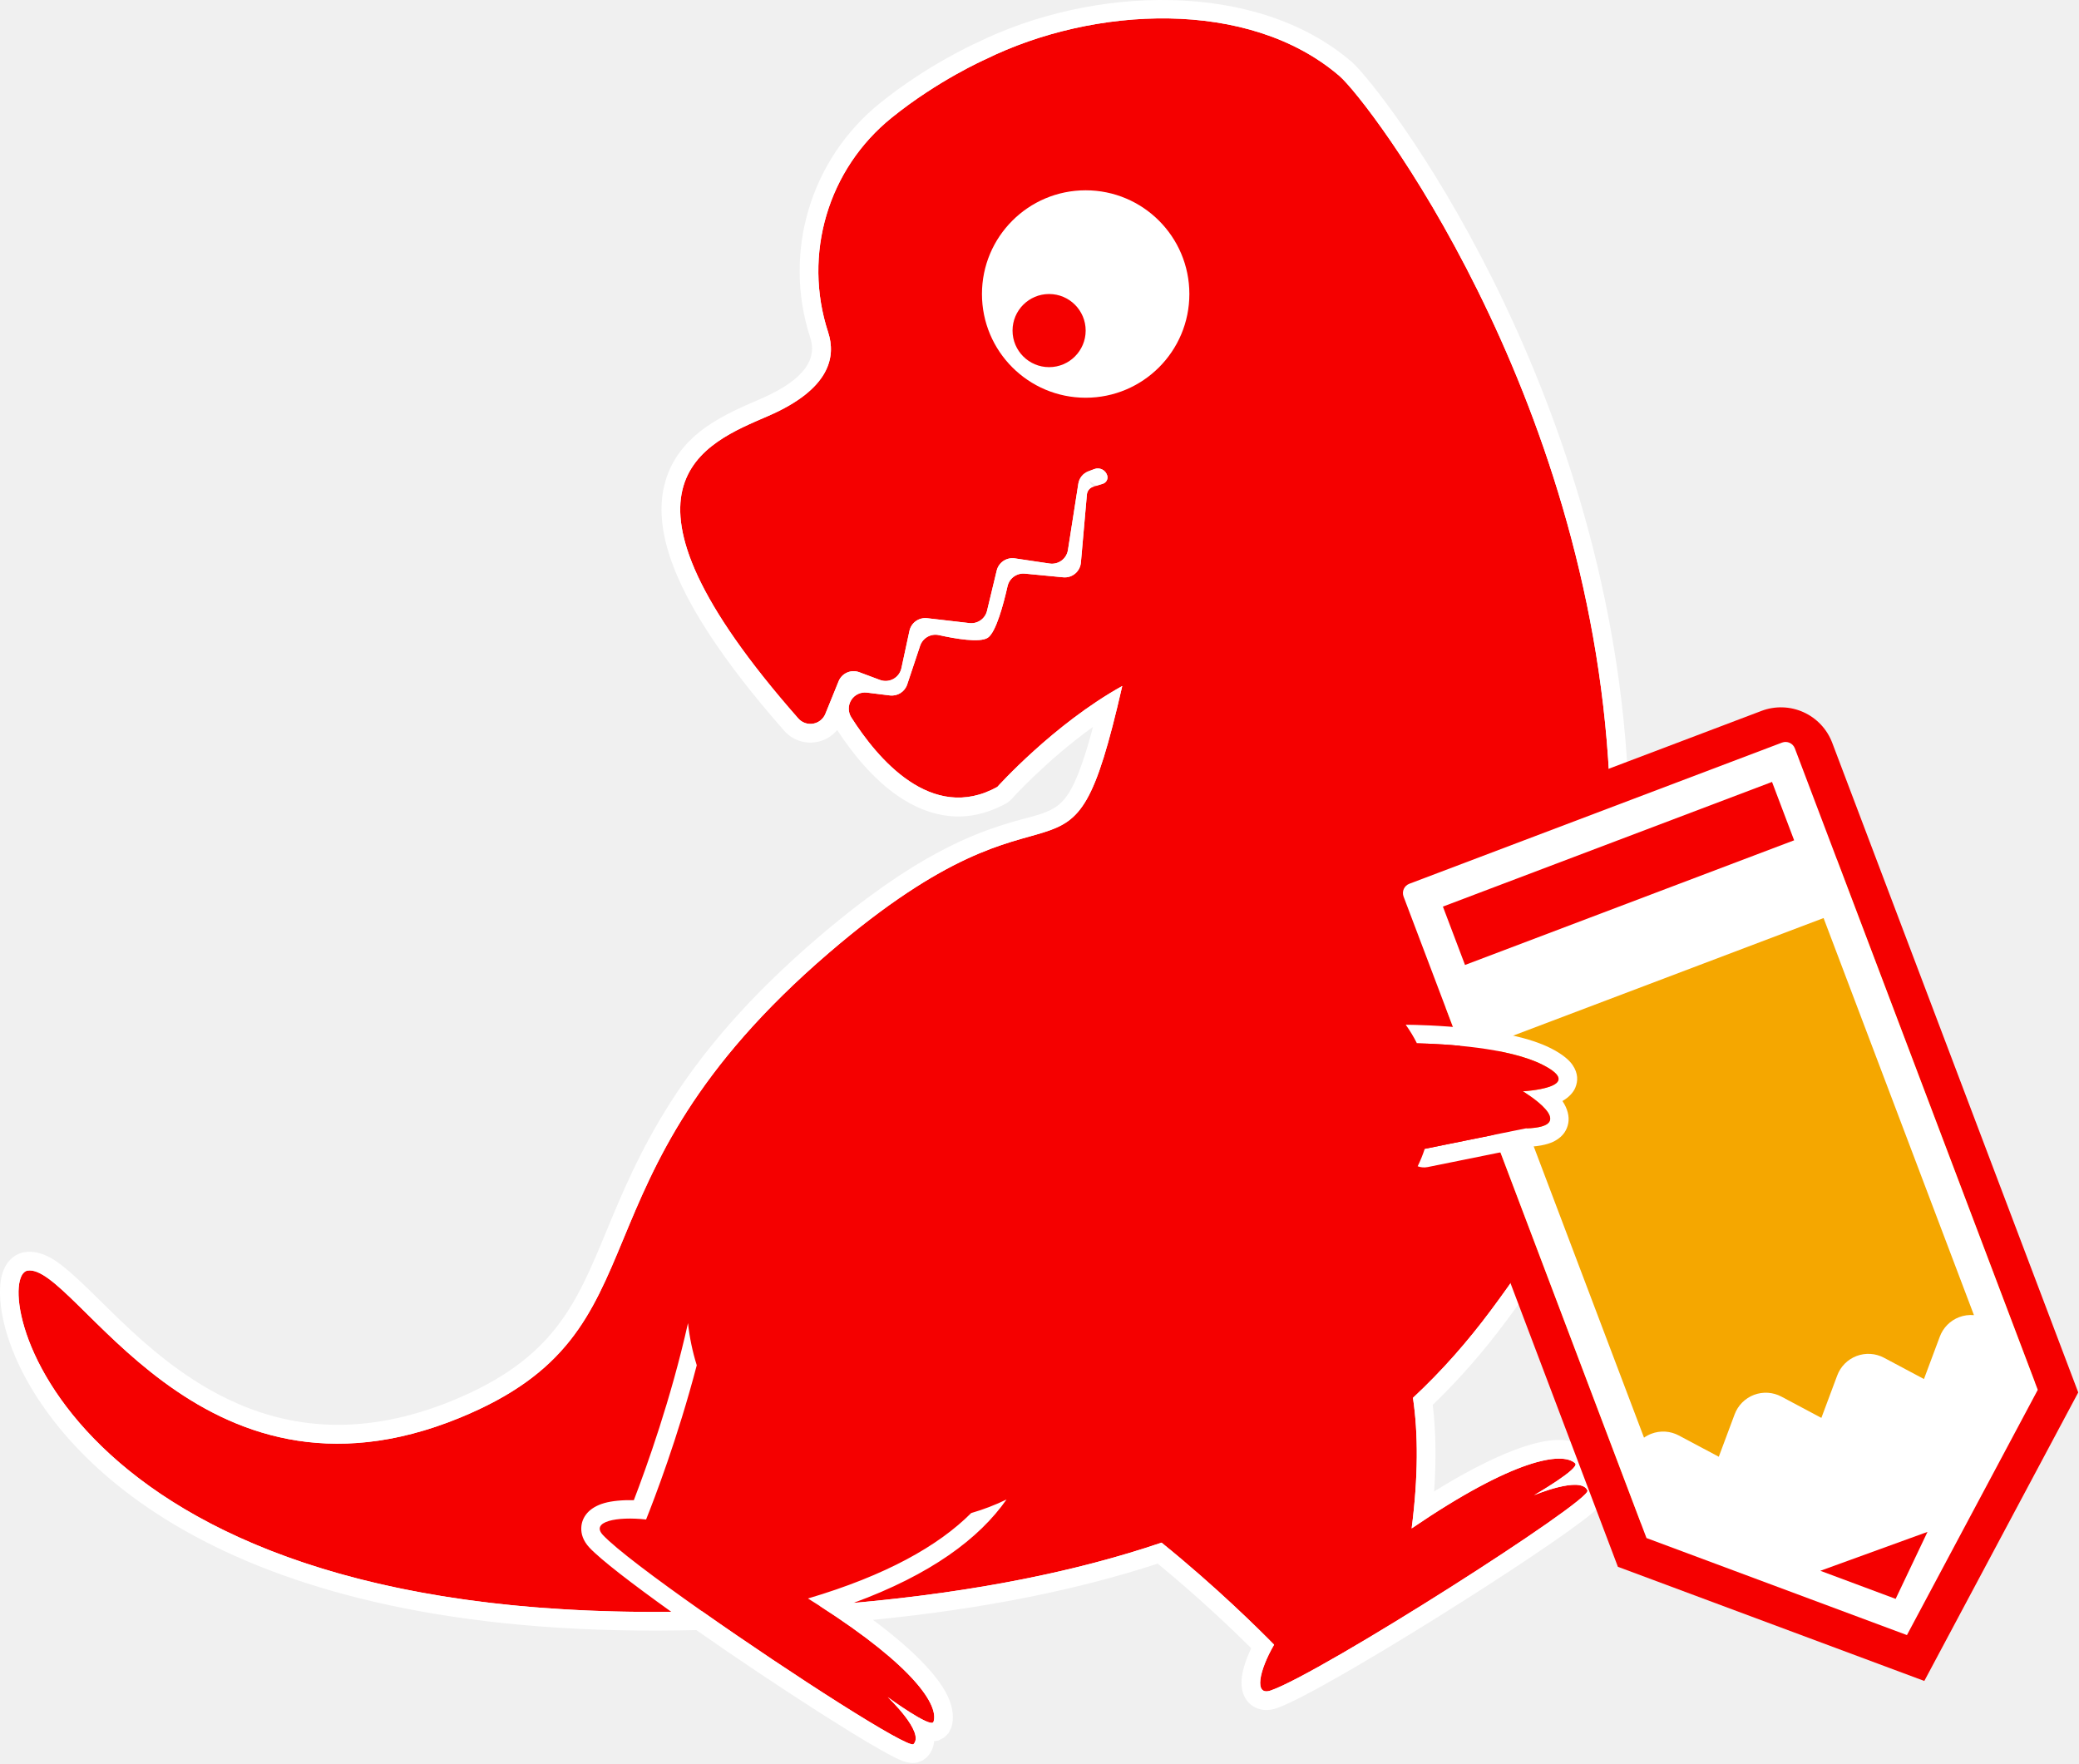
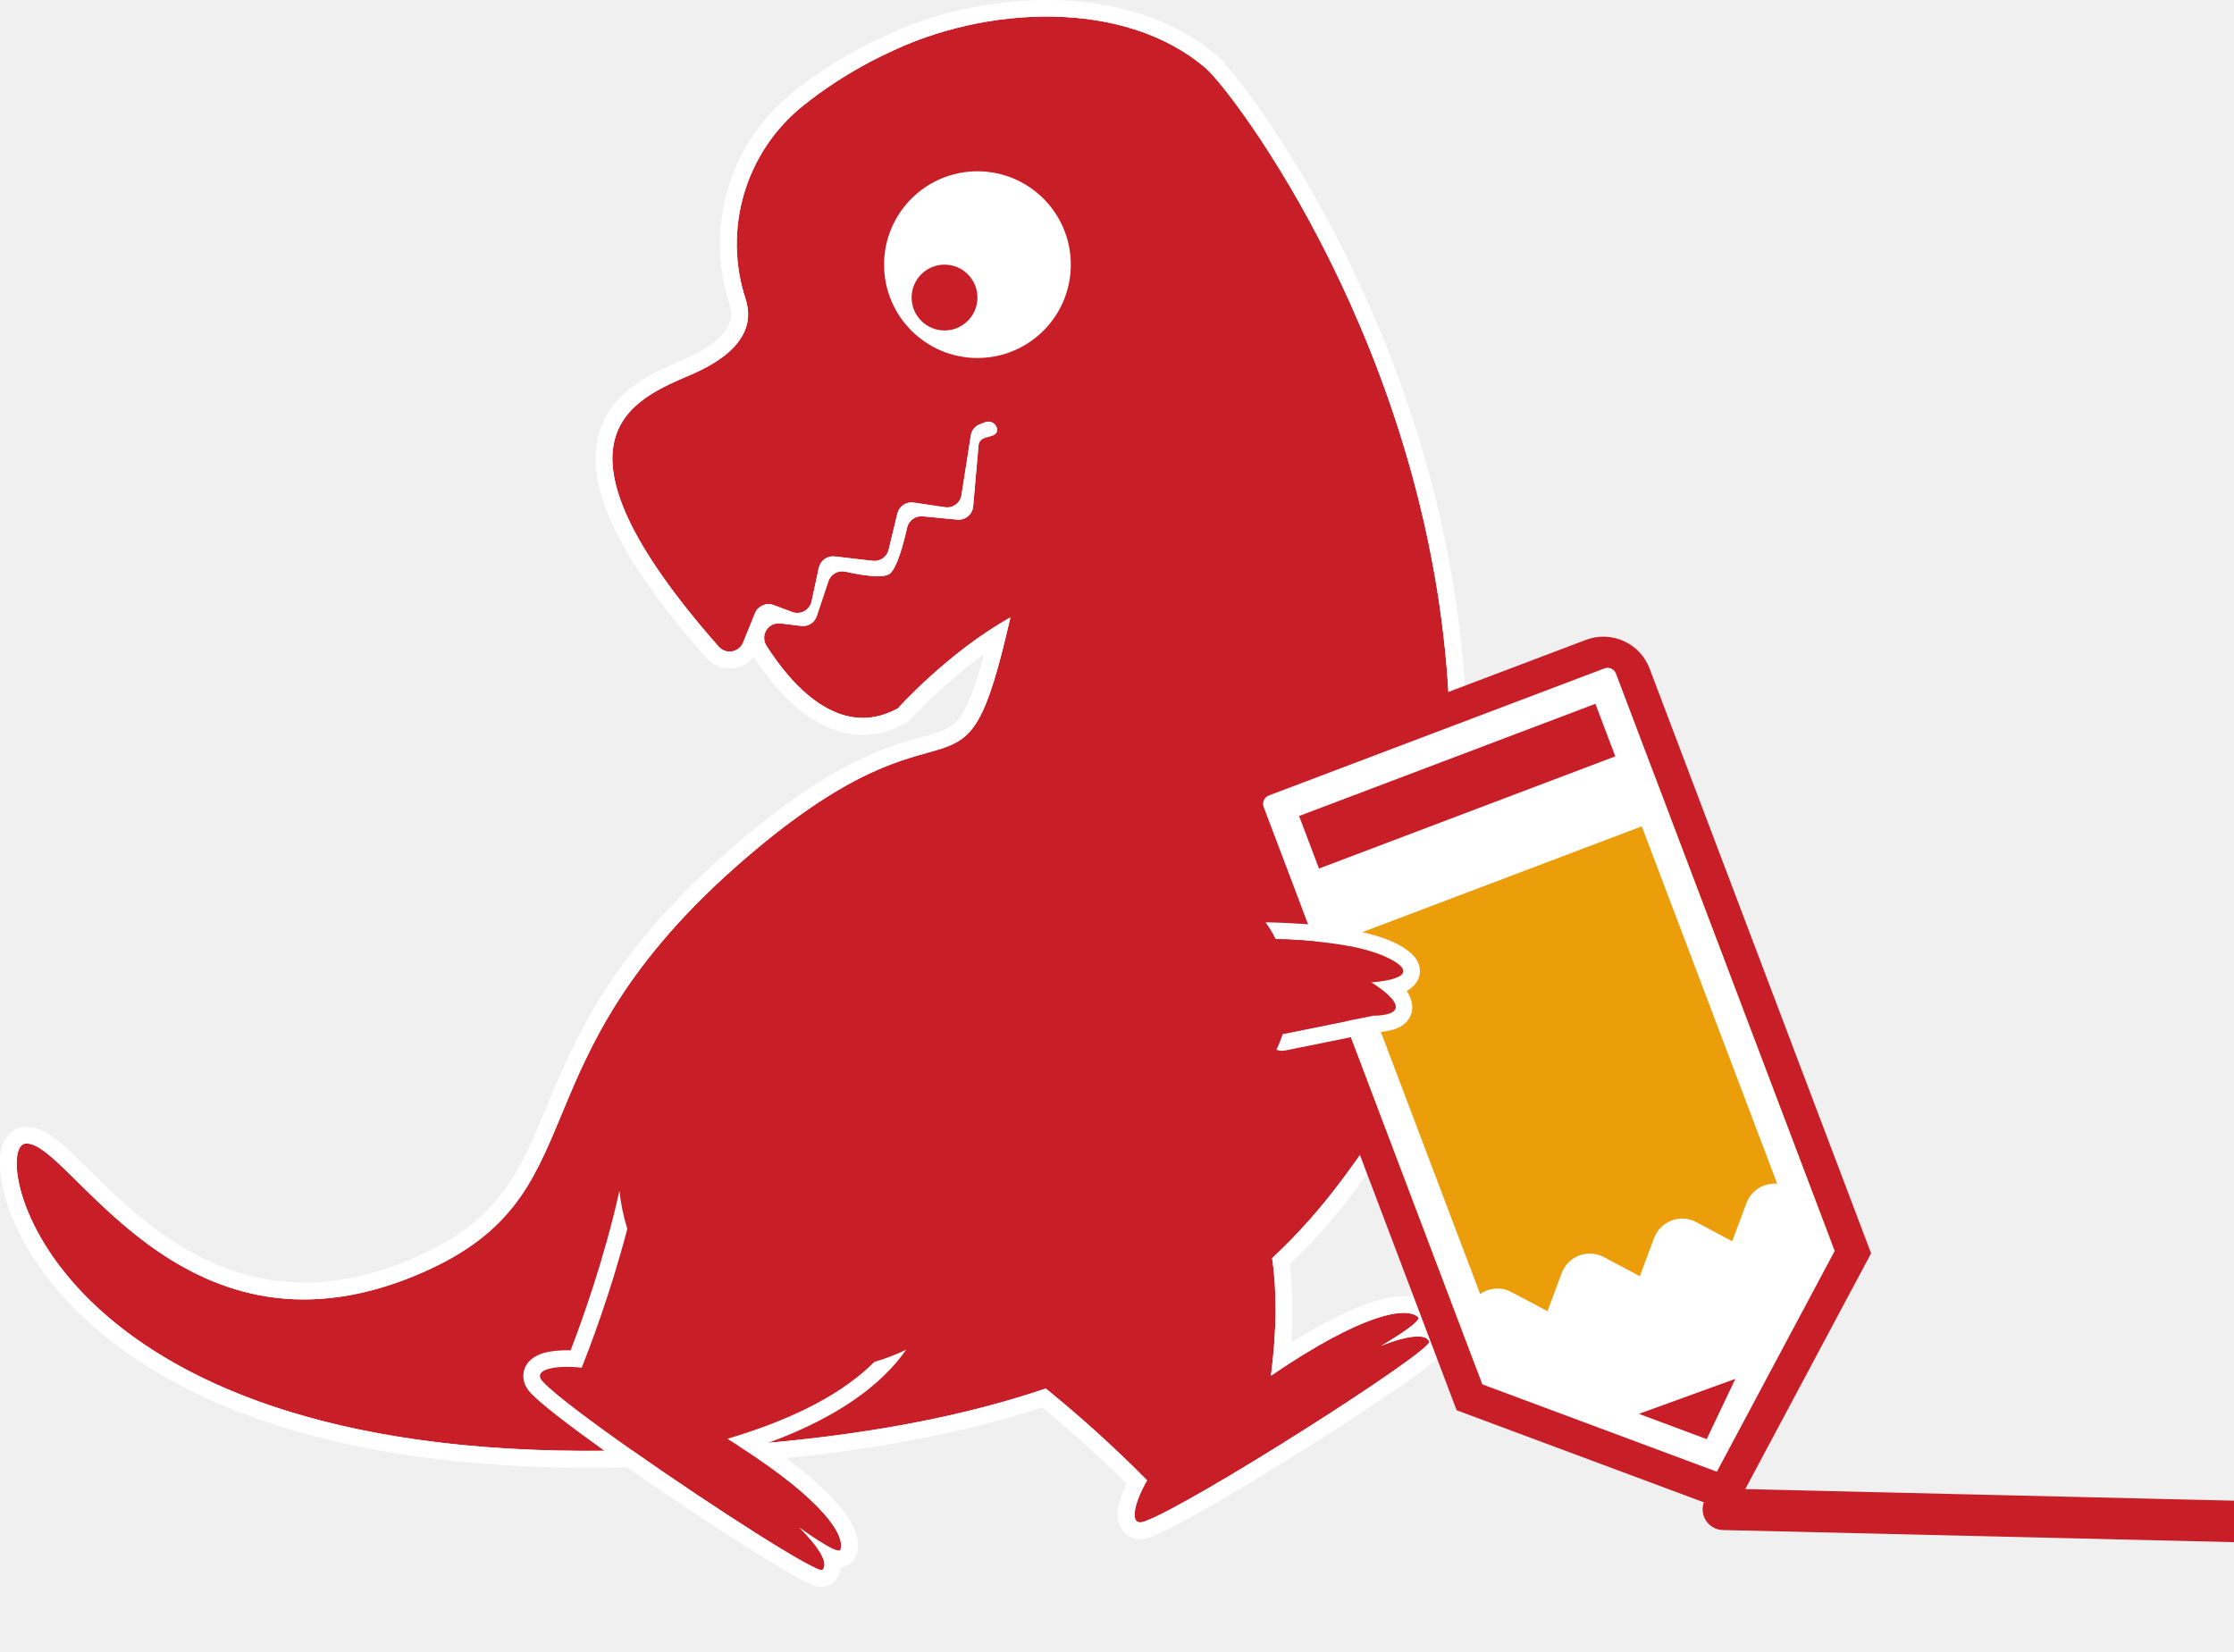
- <svg xmlns="http://www.w3.org/2000/svg" width="100%" height="100%" viewBox="0 0 1173 995" version="1.1" xml:space="preserve" style="fill-rule:evenodd;clip-rule:evenodd;stroke-linejoin:round;stroke-miterlimit:2;">
+ <svg xmlns="http://www.w3.org/2000/svg" width="100%" height="100%" viewBox="0 0 1400 1035" version="1.1" xml:space="preserve" style="fill-rule:evenodd;clip-rule:evenodd;stroke-linejoin:round;stroke-miterlimit:2;">
+   <line x1="1080" y1="946" x2="3355" y2="1000" style="fill:none;stroke:rgb(200,30,40);stroke-width:26;stroke-linecap:round;" />
  <g transform="matrix(1,0,0,1,-653.872,-2307.632)">
    <g transform="matrix(1,0,0,1,-809.7337,1258.655)">
      <g transform="matrix(-0.891008,0.66708,0.70712,0.944489,2060.853,-1312.433)">
-         <path d="M1698.306,2222.155C1744.685,2207.849 1796.726,2184.238 1856.309,2148.231C1836.156,2199.118 1838.18,2220.792 1845.286,2225.38C1848.382,2227.379 1856.349,2202.79 1856.349,2202.79C1856.349,2202.79 1851.9,2226.898 1860.15,2228.182C1863.729,2228.739 1888.328,2166.671 1905.616,2116.725C1908.709,2114.646 1911.822,2112.536 1914.953,2110.394C2174.034,1933.21 2093.206,1784.424 2075.815,1793.031C2054.074,1803.789 2084.225,1939.229 1945.155,1973.233C1831.467,2001.031 1834.71,1912.455 1654.144,1901.057C1496.505,1891.106 1548.206,1958.326 1454.032,1882.99C1493.537,1877.91 1535.407,1885.813 1535.407,1885.813C1573.251,1880.858 1575.39,1840.216 1573.512,1817.305C1573.26,1814.323 1571.209,1811.745 1568.245,1810.684C1565.28,1809.622 1561.932,1810.267 1559.646,1812.34L1551.201,1819.997C1548.384,1822.551 1544.05,1822.877 1540.84,1820.778L1523.845,1809.666C1520.386,1807.404 1515.674,1807.977 1512.937,1810.994C1507.531,1816.944 1498.771,1825.724 1493.933,1825.988C1488.923,1826.262 1477.197,1817.501 1470.26,1811.915C1467.116,1809.382 1462.467,1809.451 1459.409,1812.075L1444.97,1824.47C1443.353,1825.858 1441.214,1826.58 1439.029,1826.475C1436.845,1826.37 1434.795,1825.446 1433.336,1823.909L1410.238,1799.586C1408.997,1798.28 1407.044,1797.81 1405.292,1798.396L1400.469,1800.012C1398.736,1800.592 1396.831,1799.751 1396.193,1798.124L1396.178,1798.085C1395.699,1796.863 1395.781,1795.508 1396.404,1794.345C1397.027,1793.182 1398.135,1792.316 1399.462,1791.956L1402.584,1791.107C1405.352,1790.355 1408.336,1791.062 1410.398,1792.96L1434.769,1815.383C1437.996,1818.353 1443.159,1818.31 1446.33,1815.287L1458.858,1803.348C1461.849,1800.497 1466.653,1800.274 1469.926,1802.834L1486.06,1815.451C1489.255,1817.949 1493.923,1817.804 1496.937,1815.114L1512.614,1801.12C1515.682,1798.382 1520.452,1798.287 1523.639,1800.901L1538.236,1812.875C1540.034,1814.351 1542.424,1815.016 1544.784,1814.697C1547.143,1814.378 1549.239,1813.107 1550.526,1811.214L1556.564,1802.338C1558.964,1798.81 1563.905,1797.725 1567.71,1799.891C1572.094,1802.387 1577.891,1805.687 1582.948,1808.553C1585.386,1809.941 1588.414,1810.035 1590.943,1808.802C1593.473,1807.569 1595.143,1805.185 1595.354,1802.506C1607.777,1654.27 1549.729,1670.514 1515.672,1678.165C1482.28,1685.667 1470.085,1674.872 1465.933,1663.316C1452.633,1626.192 1416.343,1600.726 1374.829,1599.385C1344.627,1598.347 1319.26,1603.896 1319.26,1603.896C1258.99,1614.527 1193.719,1655.972 1180.613,1711.696C1176.352,1729.811 1174.616,1903.442 1284.058,2057.353C1371.781,2180.72 1413.999,2205.274 1494.486,2227.709C1512.883,2232.837 1532.04,2236.718 1552.307,2238.775C1561.021,2253.989 1574.128,2270.507 1592.499,2288.379C1529.761,2291.024 1508.023,2302.021 1506.378,2310.315C1505.688,2313.794 1532.752,2310.752 1532.752,2310.752C1532.752,2310.752 1507.574,2316.636 1509.656,2324.276C1511.03,2329.314 1672.361,2317.904 1698.834,2310.059C1707.776,2307.408 1697.34,2298.93 1683.646,2293.467C1685.052,2283.497 1689.494,2254.922 1698.306,2222.155Z" style="fill:rgb(245,0,0);" />
+         <path d="M1698.306,2222.155C1744.685,2207.849 1796.726,2184.238 1856.309,2148.231C1836.156,2199.118 1838.18,2220.792 1845.286,2225.38C1848.382,2227.379 1856.349,2202.79 1856.349,2202.79C1856.349,2202.79 1851.9,2226.898 1860.15,2228.182C1863.729,2228.739 1888.328,2166.671 1905.616,2116.725C1908.709,2114.646 1911.822,2112.536 1914.953,2110.394C2174.034,1933.21 2093.206,1784.424 2075.815,1793.031C2054.074,1803.789 2084.225,1939.229 1945.155,1973.233C1831.467,2001.031 1834.71,1912.455 1654.144,1901.057C1496.505,1891.106 1548.206,1958.326 1454.032,1882.99C1493.537,1877.91 1535.407,1885.813 1535.407,1885.813C1573.251,1880.858 1575.39,1840.216 1573.512,1817.305C1573.26,1814.323 1571.209,1811.745 1568.245,1810.684C1565.28,1809.622 1561.932,1810.267 1559.646,1812.34L1551.201,1819.997C1548.384,1822.551 1544.05,1822.877 1540.84,1820.778L1523.845,1809.666C1520.386,1807.404 1515.674,1807.977 1512.937,1810.994C1507.531,1816.944 1498.771,1825.724 1493.933,1825.988C1488.923,1826.262 1477.197,1817.501 1470.26,1811.915C1467.116,1809.382 1462.467,1809.451 1459.409,1812.075L1444.97,1824.47C1443.353,1825.858 1441.214,1826.58 1439.029,1826.475C1436.845,1826.37 1434.795,1825.446 1433.336,1823.909L1410.238,1799.586C1408.997,1798.28 1407.044,1797.81 1405.292,1798.396L1400.469,1800.012C1398.736,1800.592 1396.831,1799.751 1396.193,1798.124L1396.178,1798.085C1395.699,1796.863 1395.781,1795.508 1396.404,1794.345C1397.027,1793.182 1398.135,1792.316 1399.462,1791.956L1402.584,1791.107C1405.352,1790.355 1408.336,1791.062 1410.398,1792.96L1434.769,1815.383C1437.996,1818.353 1443.159,1818.31 1446.33,1815.287L1458.858,1803.348C1461.849,1800.497 1466.653,1800.274 1469.926,1802.834L1486.06,1815.451C1489.255,1817.949 1493.923,1817.804 1496.937,1815.114L1512.614,1801.12C1515.682,1798.382 1520.452,1798.287 1523.639,1800.901L1538.236,1812.875C1540.034,1814.351 1542.424,1815.016 1544.784,1814.697C1547.143,1814.378 1549.239,1813.107 1550.526,1811.214L1556.564,1802.338C1558.964,1798.81 1563.905,1797.725 1567.71,1799.891C1572.094,1802.387 1577.891,1805.687 1582.948,1808.553C1585.386,1809.941 1588.414,1810.035 1590.943,1808.802C1593.473,1807.569 1595.143,1805.185 1595.354,1802.506C1607.777,1654.27 1549.729,1670.514 1515.672,1678.165C1482.28,1685.667 1470.085,1674.872 1465.933,1663.316C1452.633,1626.192 1416.343,1600.726 1374.829,1599.385C1344.627,1598.347 1319.26,1603.896 1319.26,1603.896C1258.99,1614.527 1193.719,1655.972 1180.613,1711.696C1176.352,1729.811 1174.616,1903.442 1284.058,2057.353C1371.781,2180.72 1413.999,2205.274 1494.486,2227.709C1512.883,2232.837 1532.04,2236.718 1552.307,2238.775C1561.021,2253.989 1574.128,2270.507 1592.499,2288.379C1529.761,2291.024 1508.023,2302.021 1506.378,2310.315C1505.688,2313.794 1532.752,2310.752 1532.752,2310.752C1532.752,2310.752 1507.574,2316.636 1509.656,2324.276C1511.03,2329.314 1672.361,2317.904 1698.834,2310.059C1707.776,2307.408 1697.34,2298.93 1683.646,2293.467C1685.052,2283.497 1689.494,2254.922 1698.306,2222.155Z" style="fill:rgb(200,30,40);" />
      </g>
      <g transform="matrix(-0.891008,0.66708,0.70712,0.944489,2060.853,-1312.433)">
        <path d="M1862.541,2236.744L1864.358,2236.257C1865.563,2235.733 1867.79,2234.381 1869.841,2231.312C1876.577,2221.233 1897.885,2167.532 1913.652,2122.295C1915.929,2120.757 1918.217,2119.202 1920.515,2117.631C2107.185,1989.967 2120.71,1875.66 2106.91,1822.184C2102.182,1803.861 2093.868,1791.984 2087.563,1787.373C2081.438,1782.894 2075.584,1783.051 2071.413,1785.115C2067.856,1786.876 2064.652,1790.159 2062.33,1795.292C2059.141,1802.34 2057.282,1814.276 2054.921,1828.929C2047.964,1872.115 2034.869,1942.063 1942.778,1964.581C1889.305,1977.655 1863.394,1963.055 1829.556,1944.153C1792.702,1923.565 1747.276,1897.978 1654.777,1892.139C1589.47,1888.016 1558.871,1896.837 1539.399,1903.726C1529.596,1907.195 1523.269,1910.49 1515.931,1910.246C1510.862,1910.077 1505.437,1907.989 1497.775,1903.502C1492.304,1900.298 1485.947,1895.962 1478.285,1890.25C1507.931,1889.731 1533.548,1894.578 1533.548,1894.578C1534.589,1894.774 1535.658,1894.804 1536.71,1894.667C1559.812,1891.642 1572.162,1877.887 1578.304,1861.229C1583.56,1846.973 1583.956,1830.477 1583.076,1818.147C1587.139,1819.062 1591.478,1818.603 1595.293,1816.743C1600.737,1814.09 1604.334,1808.965 1604.8,1803.203C1608.659,1757.143 1605.746,1726.425 1599.109,1706.189C1594.147,1691.058 1587.003,1681.286 1579.003,1675.007C1568.473,1666.743 1556.232,1664.24 1543.955,1664.586C1533.25,1664.887 1522.558,1667.43 1513.477,1669.47C1488.042,1675.184 1478.069,1669.249 1474.909,1660.454C1460.348,1619.808 1420.617,1591.925 1375.165,1590.453C1345.239,1589.425 1319.86,1594.608 1317.347,1595.14C1253.633,1606.437 1185.217,1650.859 1171.363,1709.76C1167.019,1728.228 1164.611,1905.418 1276.189,2062.332C1365.941,2188.553 1409.453,2213.327 1491.801,2236.281C1509.245,2241.143 1527.353,2244.911 1546.406,2247.129C1552.893,2257.709 1561.384,2268.891 1572.161,2280.673C1538.208,2283.48 1518.705,2289.183 1508.933,2294.778C1501.051,2299.29 1497.897,2304.476 1497.065,2308.671L1496.959,2311.551L1497.811,2314.423L1499.626,2316.983L1501.289,2318.209C1499.999,2320.935 1499.74,2323.786 1500.48,2326.502L1502.224,2329.86L1505.008,2332.197C1506.201,2332.881 1509.19,2333.928 1513.93,2334.231C1541.824,2336.018 1677.396,2325.781 1701.673,2318.586C1706.443,2317.173 1708.931,2314.654 1710.258,2312.275C1711.58,2309.905 1711.999,2307.281 1711.343,2304.439C1710.791,2302.044 1709.221,2299.146 1706.254,2296.329C1703.491,2293.706 1699.154,2290.825 1693.993,2288.227C1695.893,2276.028 1699.766,2254.037 1706.24,2229.083C1745.991,2216.369 1789.834,2196.972 1838.871,2169.005C1831.321,2192.939 1829.912,2208.507 1831.353,2217.628C1832.645,2225.797 1836.292,2230.404 1839.935,2232.756L1842.686,2234.01L1845.814,2234.433L1849.03,2233.899L1850.89,2232.958C1853.013,2235.171 1855.674,2236.544 1858.608,2237.001L1861.362,2237.059L1862.541,2236.744ZM1841.676,2156.914C1788.154,2188.081 1740.848,2209.032 1698.306,2222.155C1689.494,2254.922 1685.052,2283.497 1683.646,2293.467C1697.34,2298.93 1707.776,2307.408 1698.834,2310.059C1672.361,2317.904 1511.03,2329.314 1509.656,2324.276C1507.574,2316.636 1532.752,2310.752 1532.752,2310.752C1532.752,2310.752 1505.688,2313.794 1506.378,2310.315C1508.023,2302.021 1529.761,2291.024 1592.499,2288.379C1574.128,2270.507 1561.021,2253.989 1552.307,2238.775C1532.04,2236.718 1512.883,2232.837 1494.486,2227.709C1413.999,2205.274 1371.781,2180.72 1284.058,2057.353C1174.616,1903.442 1176.352,1729.811 1180.613,1711.696C1193.719,1655.972 1258.99,1614.527 1319.26,1603.896C1319.26,1603.896 1344.627,1598.347 1374.829,1599.385C1416.343,1600.726 1452.633,1626.192 1465.933,1663.316C1470.085,1674.872 1482.28,1685.667 1515.672,1678.165C1549.729,1670.514 1607.777,1654.27 1595.354,1802.506C1595.143,1805.185 1593.473,1807.569 1590.943,1808.802C1588.414,1810.035 1585.386,1809.941 1582.948,1808.553C1577.891,1805.687 1572.094,1802.387 1567.71,1799.891C1563.905,1797.725 1558.964,1798.81 1556.564,1802.338L1550.526,1811.214C1549.239,1813.107 1547.143,1814.378 1544.784,1814.697C1542.424,1815.016 1540.034,1814.351 1538.236,1812.875L1523.639,1800.901C1520.452,1798.287 1515.682,1798.382 1512.614,1801.12L1496.937,1815.114C1493.923,1817.804 1489.255,1817.949 1486.06,1815.451L1469.926,1802.834C1466.653,1800.274 1461.849,1800.497 1458.858,1803.348L1446.33,1815.287C1443.159,1818.31 1437.996,1818.353 1434.769,1815.383L1410.398,1792.96C1408.336,1791.062 1405.352,1790.355 1402.584,1791.107L1399.462,1791.956C1398.135,1792.316 1397.027,1793.182 1396.404,1794.345C1395.781,1795.508 1395.699,1796.863 1396.178,1798.085L1396.193,1798.124C1396.831,1799.751 1398.736,1800.592 1400.469,1800.012L1403.858,1798.877L1405.065,1794.985L1405.08,1795.023C1405.127,1795.145 1405.172,1795.267 1405.213,1795.388C1405.539,1796.342 1405.686,1797.321 1405.667,1798.288C1407.317,1797.881 1409.085,1798.372 1410.238,1799.586L1433.336,1823.909C1434.795,1825.446 1436.845,1826.37 1439.029,1826.475C1441.214,1826.58 1443.353,1825.858 1444.97,1824.47L1459.409,1812.075C1462.467,1809.451 1467.116,1809.382 1470.26,1811.915C1477.197,1817.501 1488.923,1826.262 1493.933,1825.988C1498.771,1825.724 1507.531,1816.944 1512.937,1810.994C1515.674,1807.977 1520.386,1807.404 1523.845,1809.666L1540.84,1820.778C1544.05,1822.877 1548.384,1822.551 1551.201,1819.997L1559.646,1812.34C1561.932,1810.267 1565.28,1809.622 1568.245,1810.684C1571.209,1811.745 1573.26,1814.323 1573.512,1817.305C1575.39,1840.216 1573.251,1880.858 1535.407,1885.813C1535.407,1885.813 1493.537,1877.91 1454.032,1882.99C1548.206,1958.326 1496.505,1891.106 1654.144,1901.057C1834.71,1912.455 1831.467,2001.031 1945.155,1973.233C2084.225,1939.229 2054.074,1803.789 2075.815,1793.031C2093.131,1784.461 2173.342,1931.937 1918.267,2108.116C1925.614,2086.241 1931.05,2067.947 1931.973,2060.122C1932.521,2055.473 1931.097,2052.335 1929.339,2050.246C1927.59,2048.169 1925.237,2046.763 1922.244,2046.188C1919.715,2045.702 1916.294,2045.889 1912.39,2047.305C1908.722,2048.635 1904.163,2051.229 1899.551,2054.652C1884.597,2045.79 1853.622,2026.536 1823.781,2002.39C1827.553,2008.397 1830.632,2014.645 1833.032,2021.042C1862.843,2043.437 1890.903,2060.071 1900.452,2065.563C1911.275,2055.946 1923.708,2050.358 1922.672,2059.146C1921.622,2068.048 1914.608,2090.747 1905.616,2116.725C1888.328,2166.671 1863.729,2228.739 1860.15,2228.182C1851.9,2226.898 1856.349,2202.79 1856.349,2202.79C1856.349,2202.79 1848.382,2227.379 1845.286,2225.38C1838.18,2220.792 1836.156,2199.118 1856.309,2148.231C1857.089,2146.261 1857.902,2144.248 1858.749,2142.19C1820.17,2155.675 1789.943,2159.44 1766.557,2156.263C1760.518,2158.422 1754.343,2160.066 1748.103,2161.204C1771.071,2168.336 1801.638,2168.24 1841.676,2156.914ZM1405.08,1795.023C1405.498,1796.122 1405.418,1797.335 1404.86,1798.377C1404.823,1798.446 1404.784,1798.514 1404.744,1798.58L1405.292,1798.396C1405.411,1798.357 1405.531,1798.322 1405.651,1798.292C1405.678,1797.201 1405.493,1796.093 1405.08,1795.023Z" style="fill:white;" />
      </g>
      <g transform="matrix(1,0,0,1,1441.794,-382.3779)">
        <circle cx="634.358" cy="1597.227" r="58.511" style="fill:white;" />
      </g>
      <g transform="matrix(1.715758,0,0,1.715758,1045.506,-1546.234)">
-         <circle cx="588.672" cy="1621.273" r="12.023" style="fill:rgb(245,0,0);" />
+         <circle cx="588.672" cy="1621.273" r="12.023" style="fill:rgb(200,30,40);" />
      </g>
      <g transform="matrix(-2.235205,0.846531,-0.825381,-2.17936,4455.991,4745.689)">
-         <path d="M396.848,1612.976C396.848,1616.497 395.484,1619.875 393.056,1622.365C390.628,1624.855 387.335,1626.254 383.901,1626.254L293.595,1626.254C290.161,1626.254 286.868,1624.855 284.44,1622.365C282.012,1619.875 280.648,1616.497 280.648,1612.976L280.648,1444.798L338.748,1392.679L396.848,1444.798L396.848,1612.976Z" style="fill:rgb(245,0,0);" />
-         <path d="M388.132,1452.53L388.132,1586.114L289.364,1586.114L289.364,1450.816L300.637,1464.007L313.585,1448.856L326.533,1464.007L339.48,1448.856L352.428,1464.007L365.376,1448.856L378.324,1464.007L388.132,1452.53Z" style="fill:rgb(245,167,0);" />
+         <path d="M396.848,1612.976C396.848,1616.497 395.484,1619.875 393.056,1622.365C390.628,1624.855 387.335,1626.254 383.901,1626.254L293.595,1626.254C290.161,1626.254 286.868,1624.855 284.44,1622.365C282.012,1619.875 280.648,1616.497 280.648,1612.976L280.648,1444.798L338.748,1392.679L396.848,1444.798L396.848,1612.976Z" style="fill:rgb(200,30,40);" />
+         <path d="M388.132,1452.53L388.132,1586.114L289.364,1586.114L289.364,1450.816L300.637,1464.007L313.585,1448.856L326.533,1464.007L339.48,1448.856L352.428,1464.007L365.376,1448.856L378.324,1464.007L388.132,1452.53Z" style="fill:rgb(235,157,10);" />
        <path d="M388.132,1448.856L388.132,1614.909C388.132,1616.238 387.082,1617.315 385.787,1617.315L291.709,1617.315C290.414,1617.315 289.364,1616.238 289.364,1614.909L289.364,1448.856L338.748,1404.556L388.132,1448.856ZM380.287,1574.032L380.287,1471.797C379.652,1471.965 378.993,1472.053 378.324,1472.053C376.064,1472.053 373.914,1471.053 372.424,1469.31L365.376,1461.062L358.328,1469.31C356.838,1471.053 354.688,1472.053 352.428,1472.053C350.168,1472.053 348.018,1471.053 346.529,1469.31L339.48,1461.062L332.432,1469.31C330.942,1471.053 328.792,1472.053 326.533,1472.053C324.273,1472.053 322.123,1471.053 320.633,1469.31L313.585,1461.062L306.536,1469.31C305.047,1471.053 302.897,1472.053 300.637,1472.053C299.436,1472.053 298.265,1471.77 297.209,1471.244L297.209,1574.032L380.287,1574.032ZM380.287,1609.269L380.287,1594.159L297.209,1594.159L297.209,1609.269L380.287,1609.269ZM338.215,1413.721L325.587,1426.154L352.495,1426.537L338.215,1413.721Z" style="fill:white;" />
      </g>
      <g transform="matrix(0.576133,0.330918,-0.330918,0.576133,2557.691,339.8431)">
        <path d="M588.31,1914.579C583.16,1911.171 577.769,1908.185 572.194,1905.638C585.578,1898.088 648.678,1863.634 689.189,1861.574C700.832,1860.982 708.024,1862.73 712.142,1864.746C719.905,1868.545 722.878,1874.275 723.678,1880.201C724.256,1884.479 723.099,1890.003 719.844,1895.522C726.913,1898.939 731.616,1904.065 733.468,1909.27C735.352,1914.562 735.521,1920.846 731.212,1927.997C728.656,1932.238 723.44,1937.788 713.633,1943.942L648.585,2001.12C646.313,2003.117 643.624,2004.338 640.844,2004.804C640.481,1999.512 639.758,1994.22 638.667,1988.964L704.268,1931.3C745.661,1906.082 686.561,1905.135 686.561,1905.135C686.561,1905.135 732.833,1875.053 689.985,1877.232C657.417,1878.888 609.451,1903.071 588.31,1914.579Z" style="fill:white;" />
      </g>
      <g transform="matrix(0.576133,0.330918,-0.330918,0.576133,2557.691,339.8431)">
-         <path d="M588.31,1914.579C609.451,1903.071 657.417,1878.888 689.985,1877.232C732.833,1875.053 686.561,1905.135 686.561,1905.135C686.561,1905.135 745.661,1906.082 704.268,1931.3L638.667,1988.964C636.191,1977.043 631.815,1965.307 625.424,1954.181C615.969,1937.72 603.141,1924.396 588.31,1914.579Z" style="fill:rgb(245,0,0);" />
+         <path d="M588.31,1914.579C609.451,1903.071 657.417,1878.888 689.985,1877.232C732.833,1875.053 686.561,1905.135 686.561,1905.135C686.561,1905.135 745.661,1906.082 704.268,1931.3L638.667,1988.964C636.191,1977.043 631.815,1965.307 625.424,1954.181C615.969,1937.72 603.141,1924.396 588.31,1914.579Z" style="fill:rgb(200,30,40);" />
      </g>
    </g>
  </g>
</svg>
